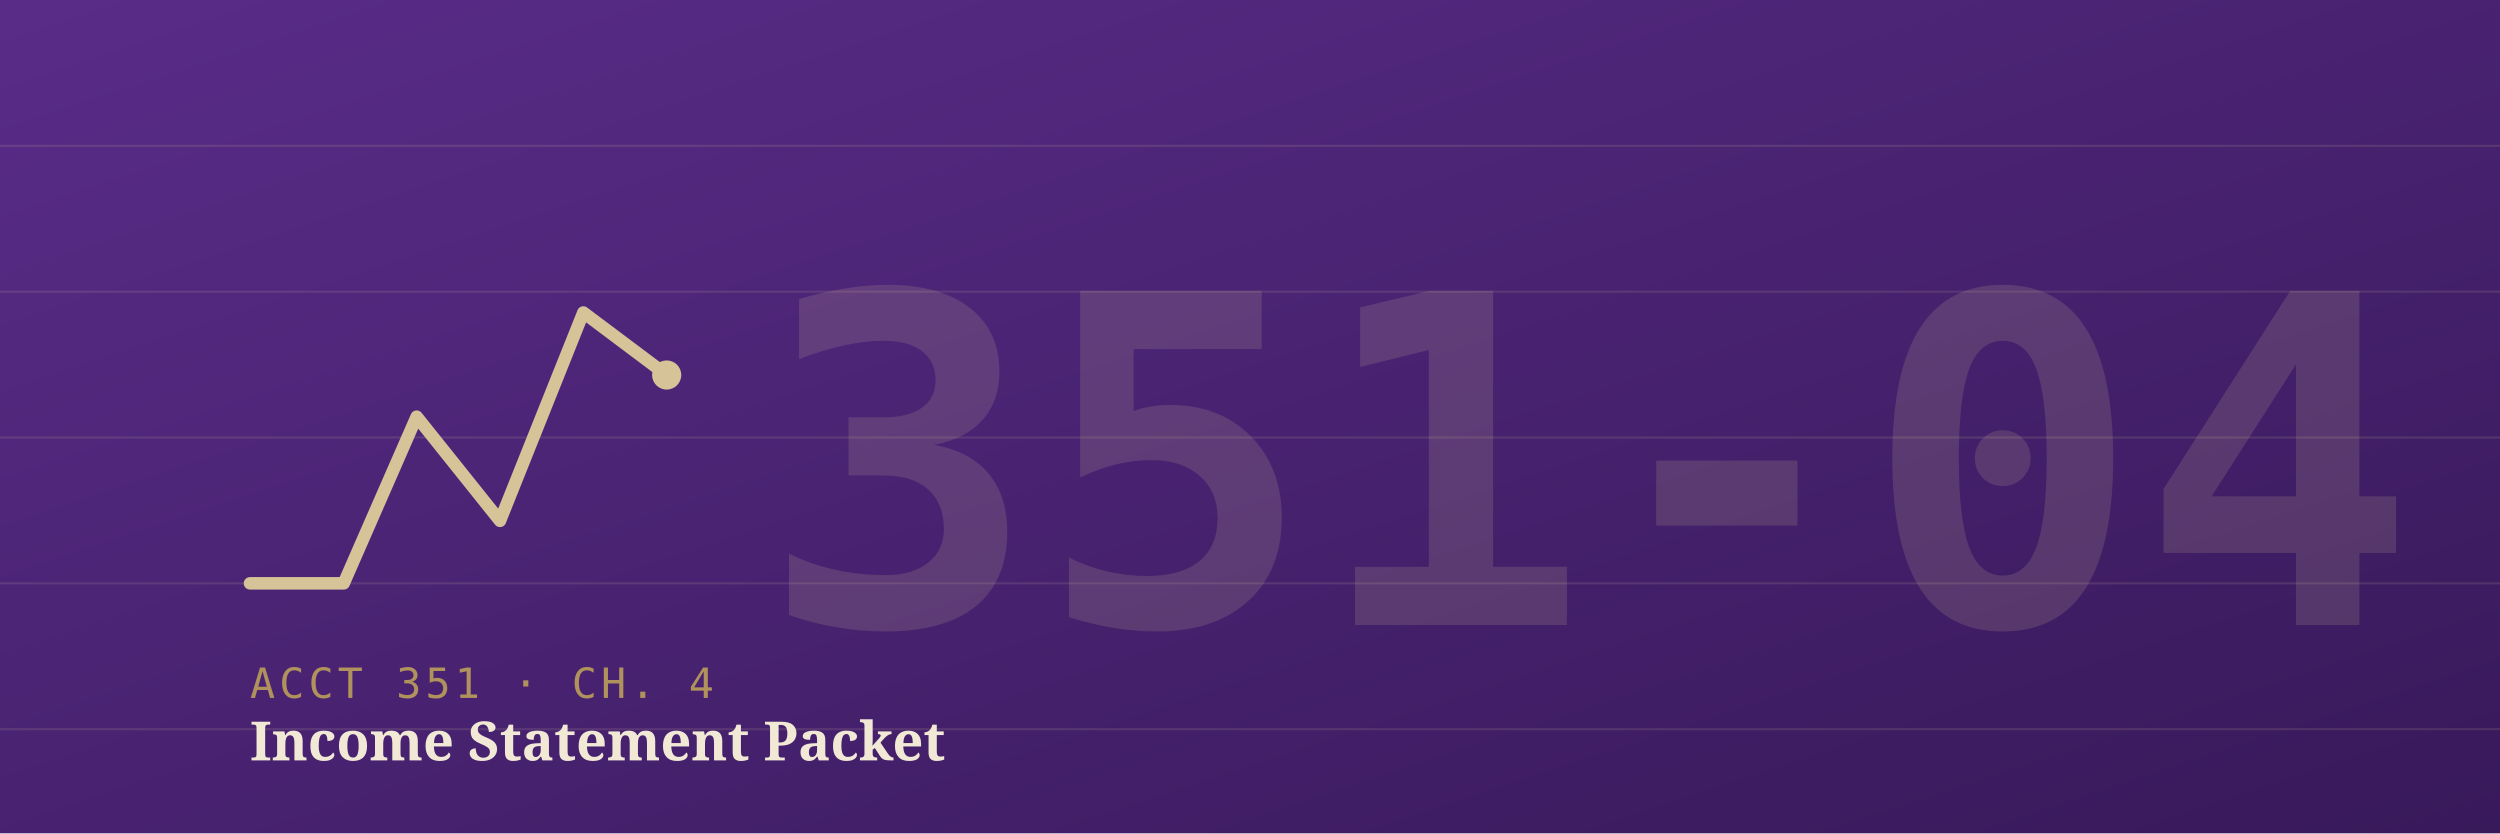
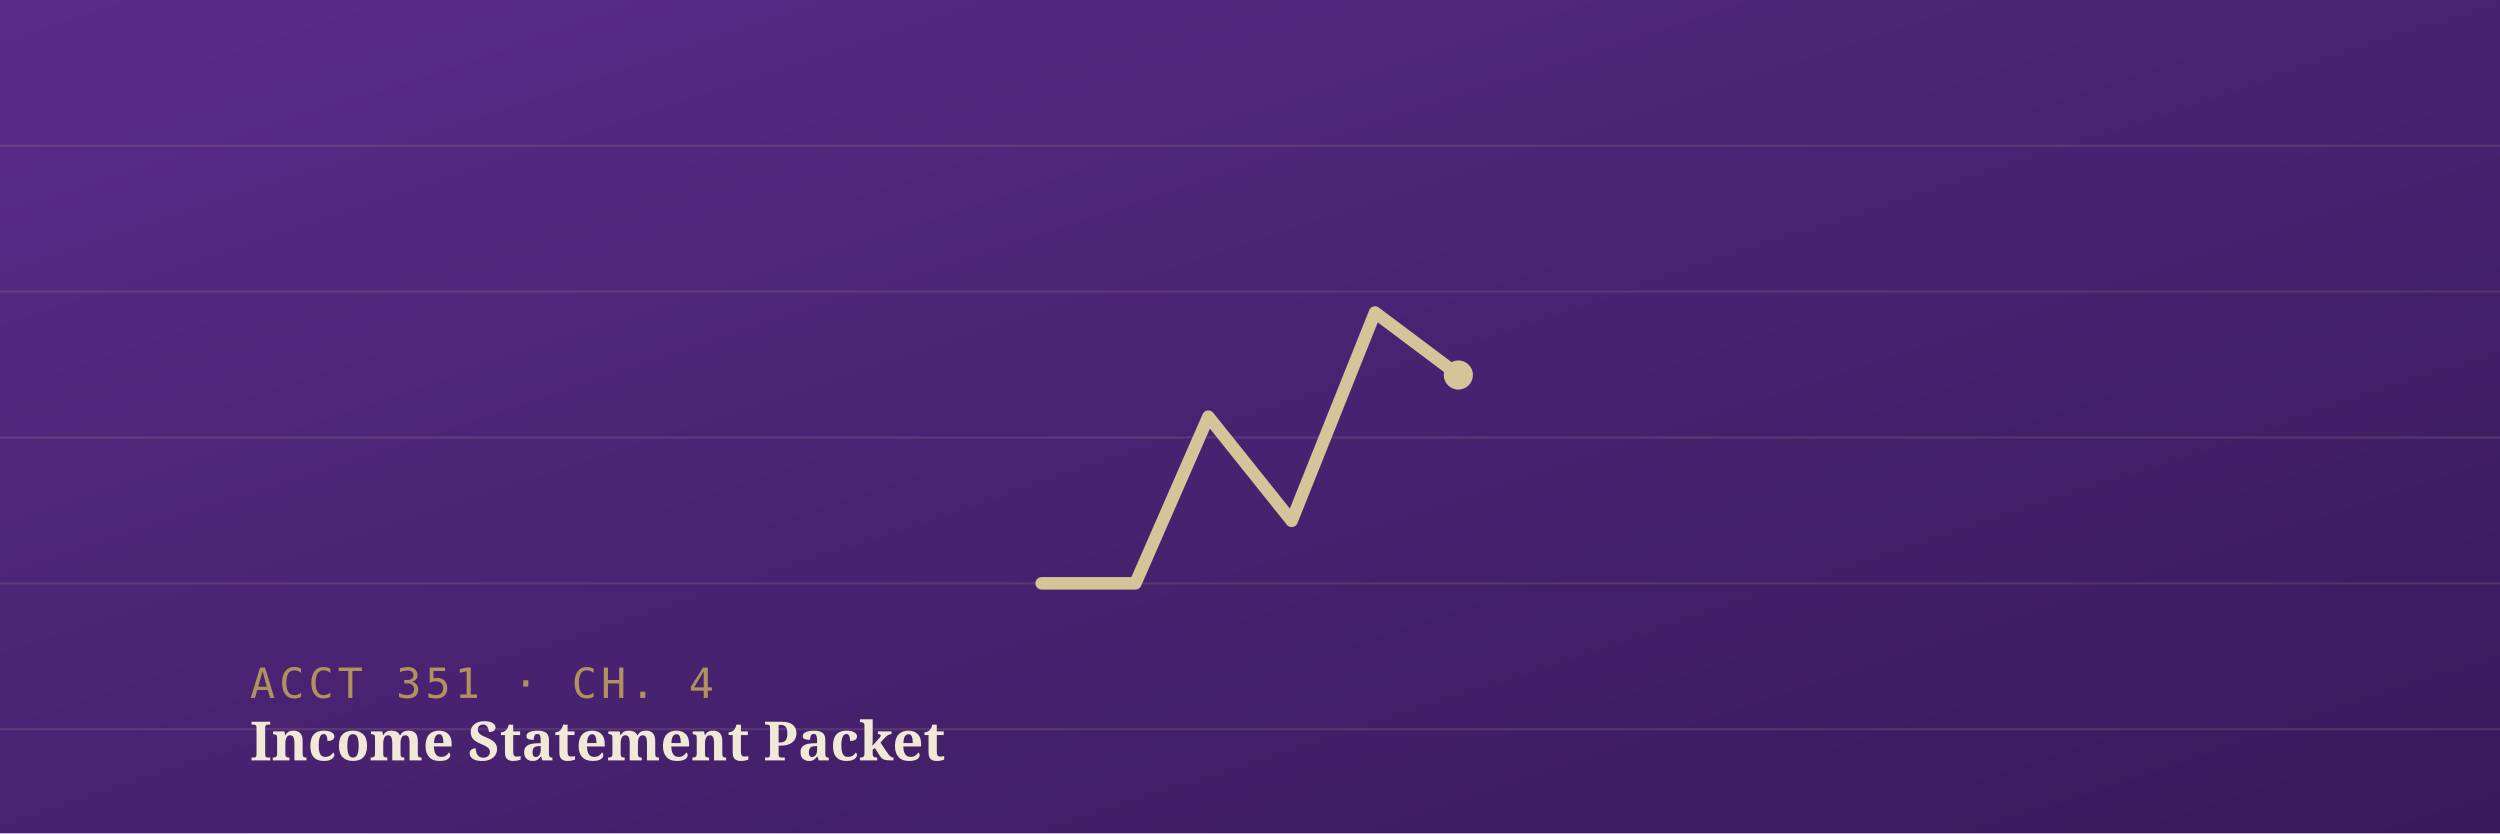
<svg xmlns="http://www.w3.org/2000/svg" viewBox="0 0 1200 400">
  <defs>
    <linearGradient id="bg3" x1="0%" y1="0%" x2="100%" y2="100%">
      <stop offset="0%" stop-color="#592C88" />
      <stop offset="100%" stop-color="#38195A" />
    </linearGradient>
  </defs>
  <rect width="1200" height="400" fill="url(#bg3)" />
  <g stroke="#D6C398" stroke-opacity="0.14" stroke-width="1">
    <line x1="0" y1="70" x2="1200" y2="70" />
    <line x1="0" y1="140" x2="1200" y2="140" />
    <line x1="0" y1="210" x2="1200" y2="210" />
    <line x1="0" y1="280" x2="1200" y2="280" />
    <line x1="0" y1="350" x2="1200" y2="350" />
  </g>
-   <text x="1160" y="300" text-anchor="end" font-family="'IBM Plex Mono', monospace" font-size="220" font-weight="600" fill="#D6C398" fill-opacity="0.16">351-04</text>
-   <g transform="translate(120,110)" fill="none" stroke="#D6C398" stroke-width="6" stroke-linecap="round" stroke-linejoin="round">
+   <g transform="translate(500,110)" fill="none" stroke="#D6C398" stroke-width="6" stroke-linecap="round" stroke-linejoin="round">
    <path d="M0 170 L45 170 L80 90 L120 140 L160 40 L200 70" />
    <circle cx="200" cy="70" r="7" fill="#D6C398" stroke="none" />
  </g>
  <text x="120" y="335" font-family="'IBM Plex Mono', monospace" font-size="20" letter-spacing="2" fill="#B0925C">ACCT 351 · CH. 4</text>
  <text x="120" y="365" font-family="'Source Serif 4', serif" font-size="26" font-weight="600" fill="#F1E9D6">Income Statement Packet</text>
</svg>
